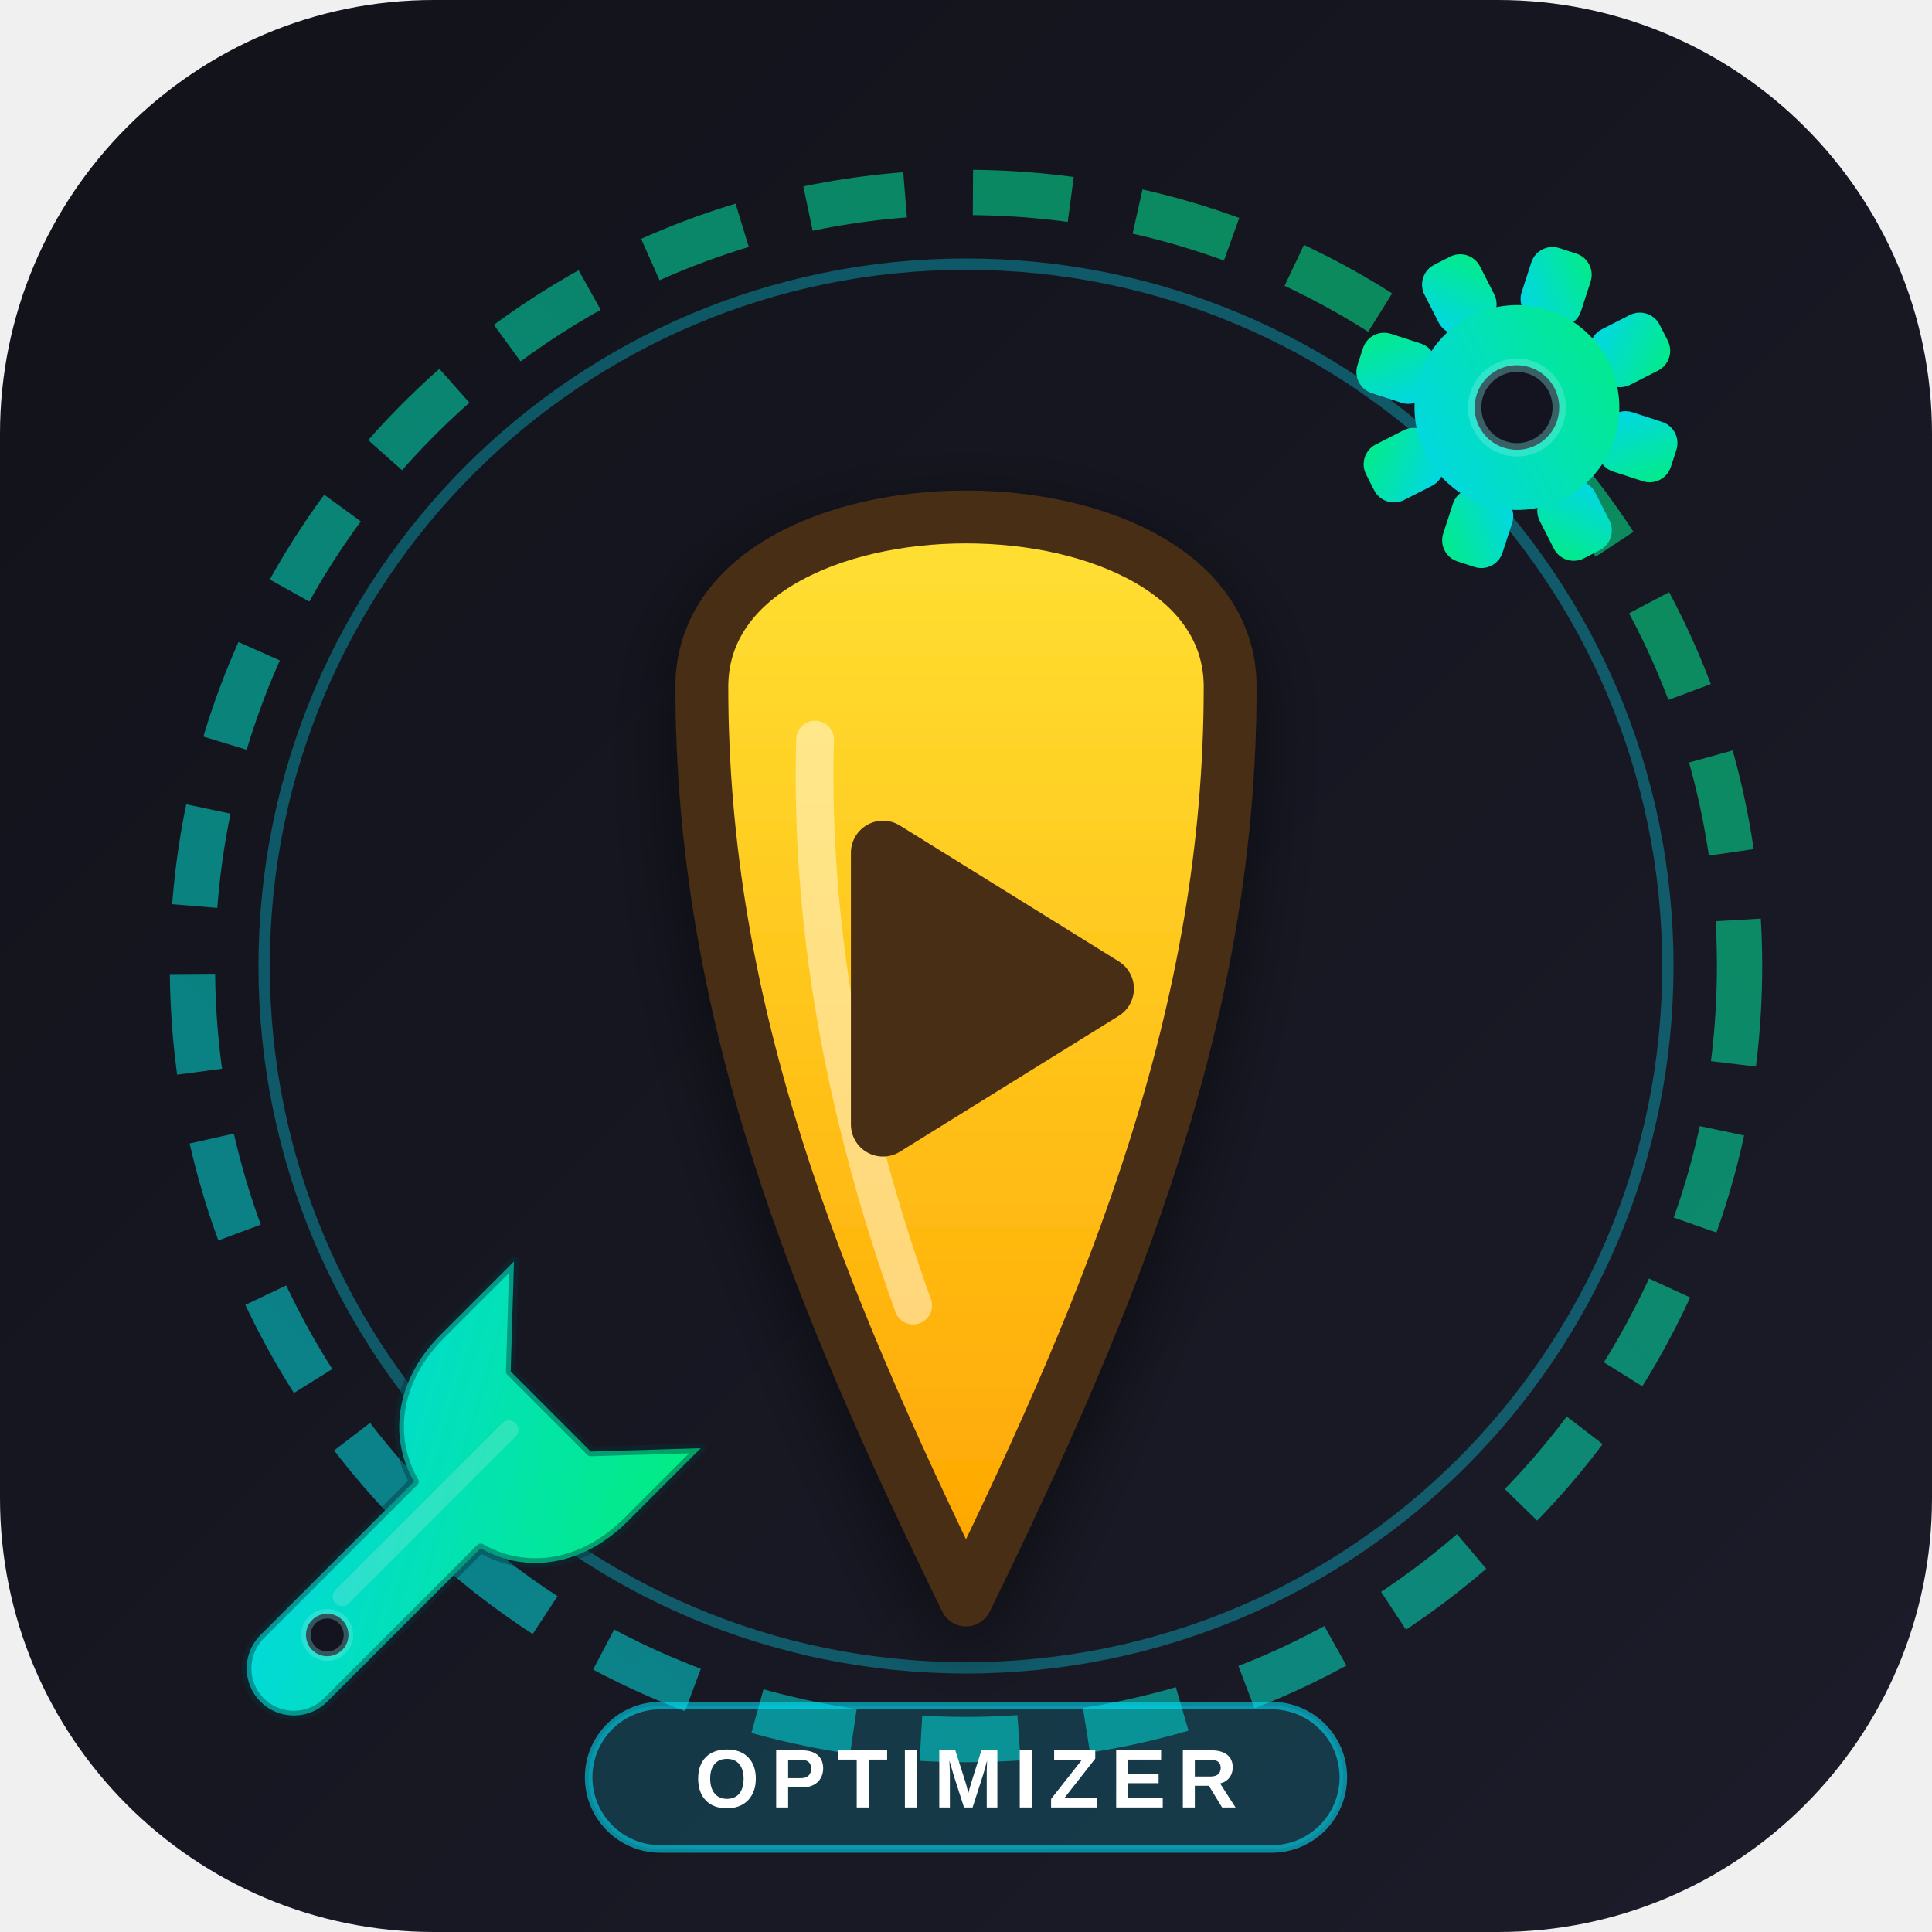
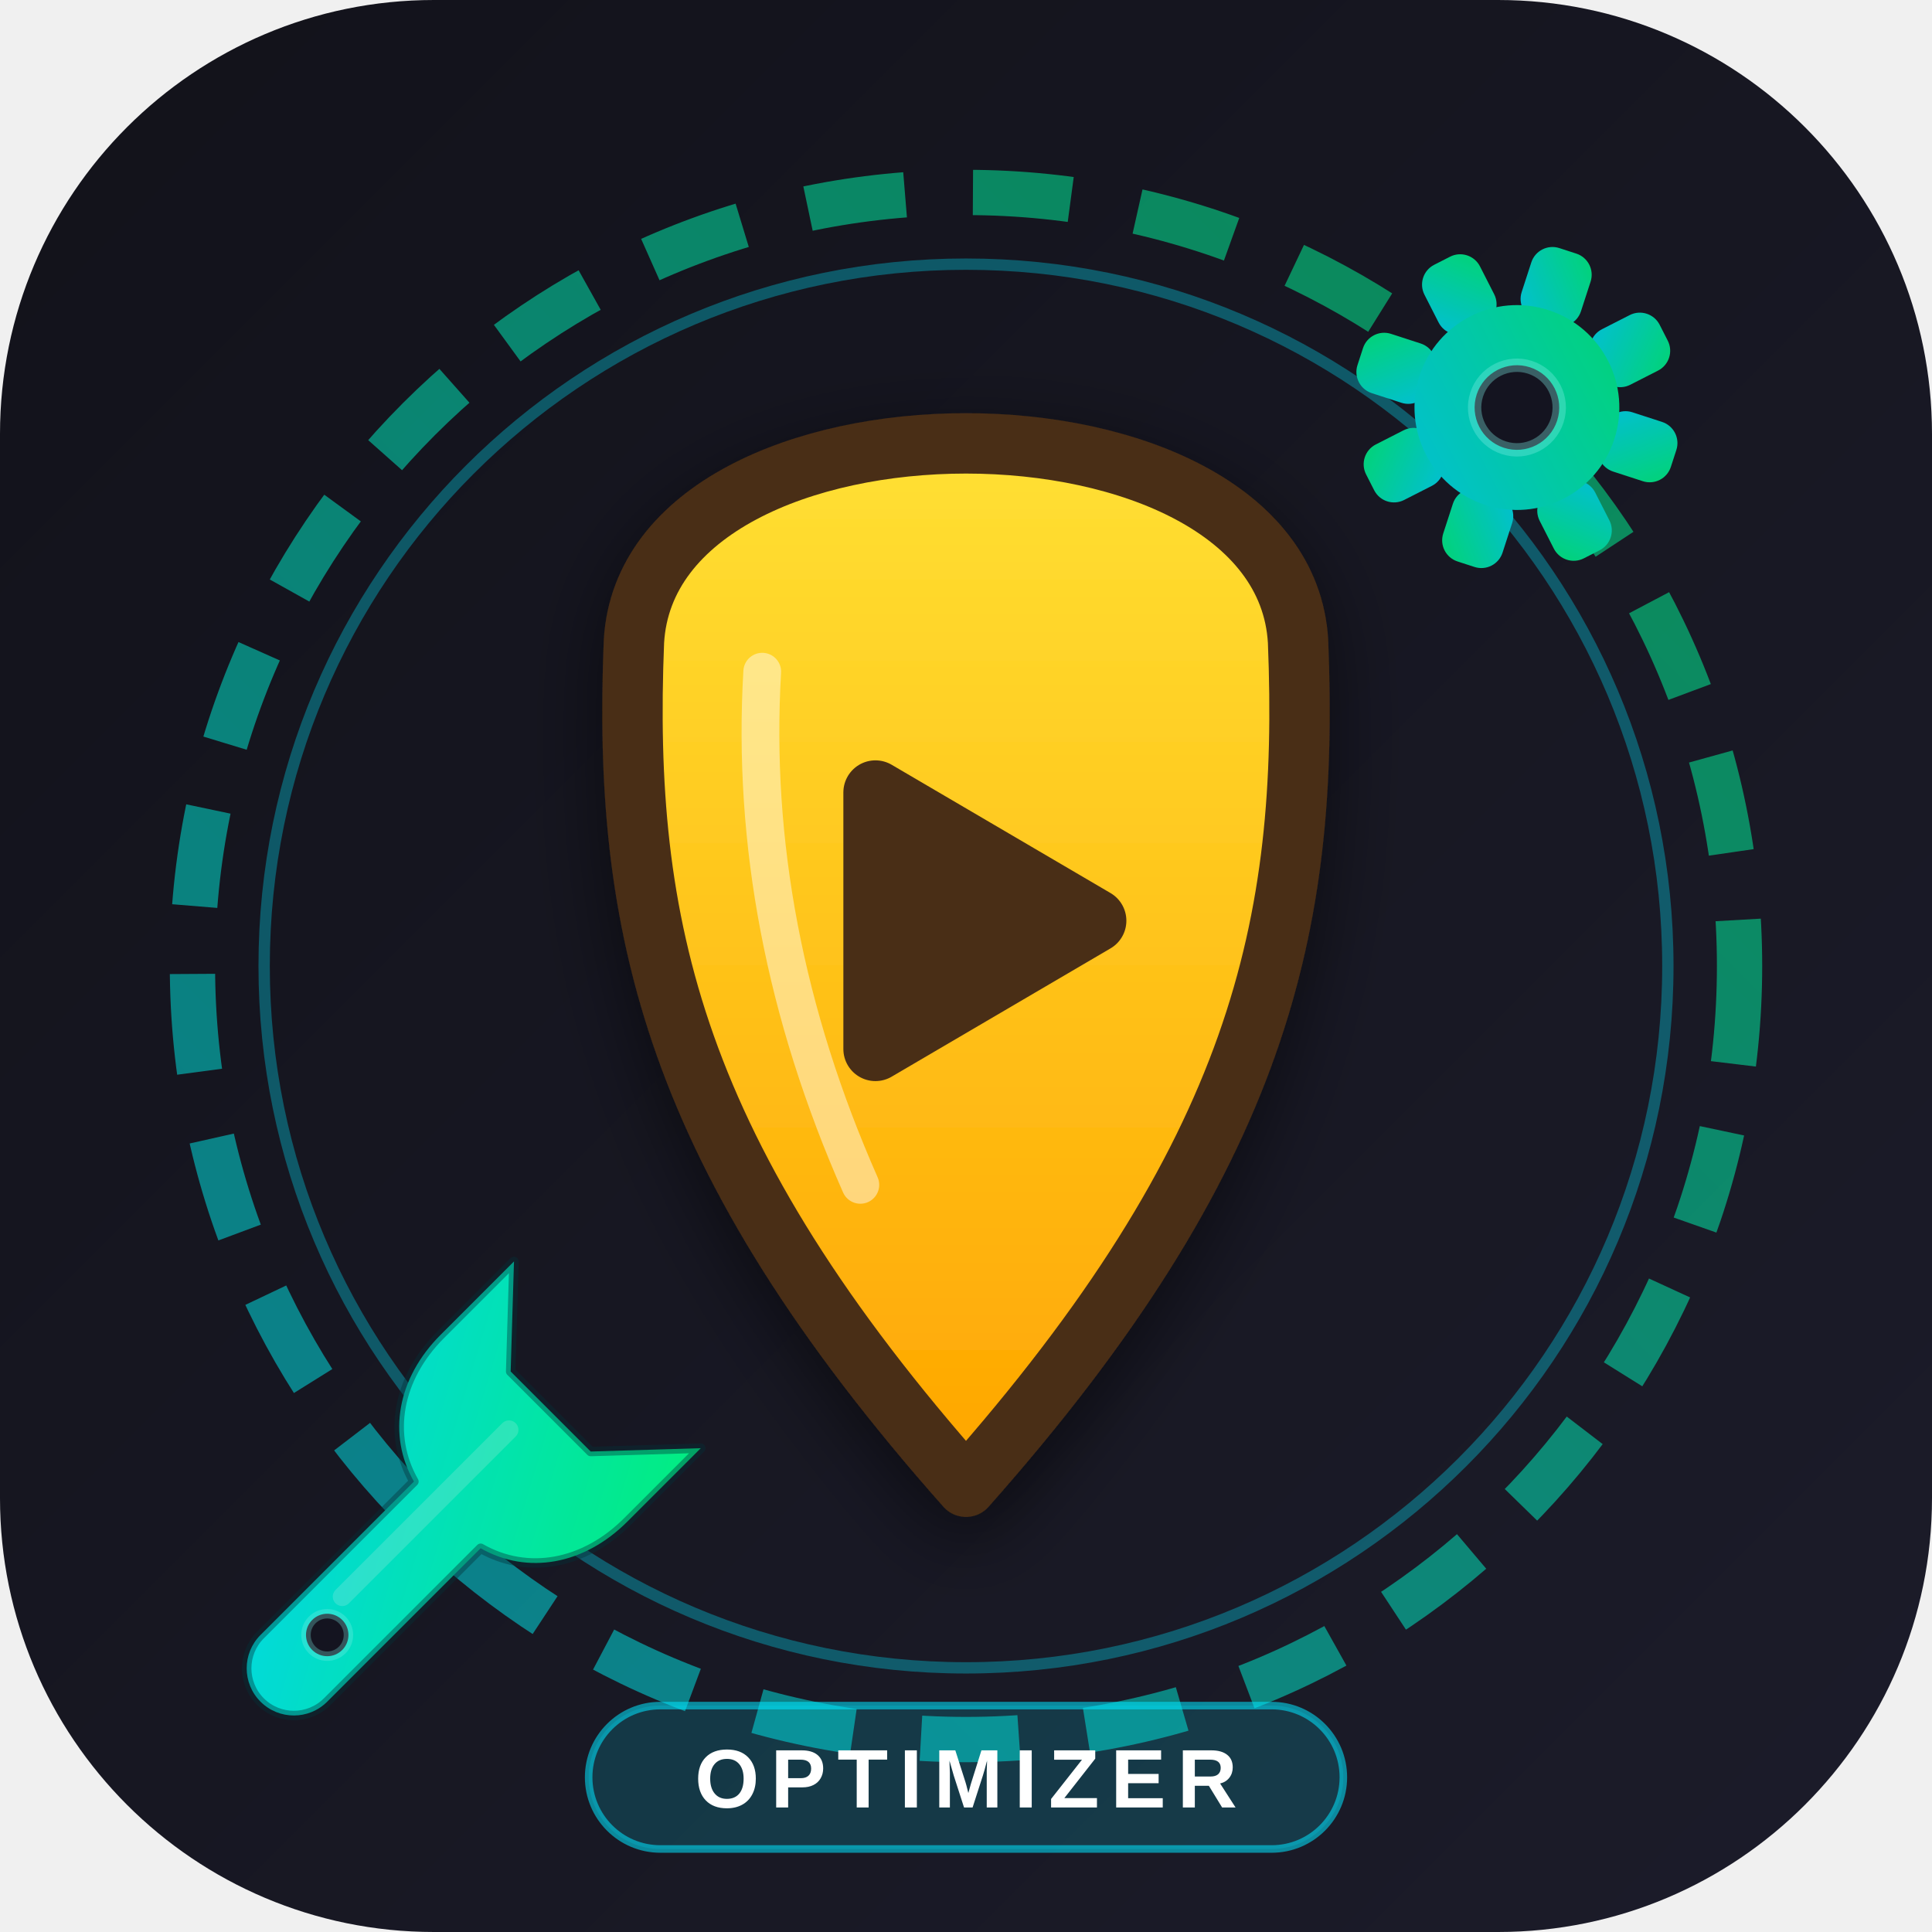
<svg xmlns="http://www.w3.org/2000/svg" viewBox="0 0 512 512" width="64" height="64" role="img" aria-label="Optimizer icon">
  <defs>
    <linearGradient id="bgGrad" x1="0%" y1="0%" x2="100%" y2="100%">
      <stop offset="0%" stop-color="#12121A" />
      <stop offset="100%" stop-color="#1C1C2A" />
    </linearGradient>
    <linearGradient id="huyaYellow" x1="0%" y1="0%" x2="0%" y2="100%">
      <stop offset="0%" stop-color="#FFE033" />
      <stop offset="100%" stop-color="#FFA500" />
    </linearGradient>
    <linearGradient id="techCyan" x1="0%" y1="100%" x2="100%" y2="0%">
      <stop offset="0%" stop-color="#00E5FF" />
      <stop offset="100%" stop-color="#00FF88" />
    </linearGradient>
+     <linearGradient id="techCyanGear" x1="0%" y1="100%" x2="100%" y2="0%">
+       <stop offset="0%" stop-color="#00CCE4" />
+       <stop offset="100%" stop-color="#00E47A" />
+     </linearGradient>
    <filter id="shadow" x="-20%" y="-20%" width="140%" height="140%">
      <feDropShadow dx="0" dy="6" stdDeviation="10" flood-color="#000000" flood-opacity="0.5" />
    </filter>
  </defs>
  <rect width="512" height="512" rx="115" fill="url(#bgGrad)" />
  <g opacity="0.92">
    <circle cx="256" cy="256" r="205" fill="none" stroke="url(#techCyan)" stroke-width="12" stroke-dasharray="26 18" opacity="0.55" />
    <circle cx="256" cy="256" r="186" fill="none" stroke="#00E5FF" stroke-width="3" opacity="0.35" />
    <g transform="translate(402 108) rotate(18) scale(1.18)">
-       <g fill="url(#techCyan)">
+       <g fill="url(#techCyanGear)">
        <rect x="-7" y="-37" width="14" height="17" rx="5" />
        <rect x="-7" y="-37" width="14" height="17" rx="5" transform="rotate(45)" />
        <rect x="-7" y="-37" width="14" height="17" rx="5" transform="rotate(90)" />
        <rect x="-7" y="-37" width="14" height="17" rx="5" transform="rotate(135)" />
        <rect x="-7" y="-37" width="14" height="17" rx="5" transform="rotate(180)" />
        <rect x="-7" y="-37" width="14" height="17" rx="5" transform="rotate(225)" />
        <rect x="-7" y="-37" width="14" height="17" rx="5" transform="rotate(270)" />
        <rect x="-7" y="-37" width="14" height="17" rx="5" transform="rotate(315)" />
        <circle cx="0" cy="0" r="23" />
      </g>
      <circle cx="0" cy="0" r="9.5" fill="#141420" />
      <circle cx="0" cy="0" r="9.5" fill="none" stroke="#86FFF4" stroke-opacity="0.35" stroke-width="3" />
    </g>
    <g transform="translate(115 405) rotate(45) scale(1.25)">
      <path d="           M -10 42           L -10 -4           C -21 -7 -28 -17 -28 -30           L -28 -52           L -12 -35           L 12 -35           L 28 -52           L 28 -30           C 28 -17 21 -7 10 -4           L 10 42           A 10 10 0 0 1 -10 42           Z         " fill="url(#techCyan)" stroke="#00323B" stroke-opacity="0.4" stroke-width="2" stroke-linejoin="round" />
      <circle cx="0" cy="32" r="4.5" fill="#141420" stroke="#86FFF4" stroke-opacity="0.3" stroke-width="2" />
      <path d="M -3.5 -26 L -3.5 24" fill="none" stroke="#FFFFFF" stroke-opacity="0.18" stroke-width="4" stroke-linecap="round" />
    </g>
  </g>
  <g filter="url(#shadow)">
-     <path d="M 186 182 C 186 122, 326 122, 326 182 C 326 268, 296 342, 256 424 C 216 342, 186 268, 186 182 Z" fill="url(#huyaYellow)" stroke="#4A2E15" stroke-width="14" stroke-linejoin="round" />
-     <path d="M 216 196 Q 214 268, 242 346" fill="none" stroke="#FFFFFF" stroke-width="10" stroke-linecap="round" opacity="0.45" />
-     <path d="M 234 226 L 292 262 L 234 298 Z" fill="#4A2E15" stroke="#4A2E15" stroke-width="17" stroke-linejoin="round" />
+     <path d="M 168 170 C 172 100, 340 100, 344 170 C 347 245, 334 306, 256 394 C 178 306, 165 245, 168 170 Z" fill="url(#huyaYellow)" stroke="#4A2E15" stroke-width="16" stroke-linejoin="round" />
+     <path d="M 202 178 Q 198 246, 228 314" fill="none" stroke="#FFFFFF" stroke-width="10" stroke-linecap="round" opacity="0.45" />
+     <path d="M 232 210 L 290 244 L 232 278 Z" fill="#4A2E15" stroke="#4A2E15" stroke-width="17" stroke-linejoin="round" />
  </g>
  <g>
    <rect x="156" y="452" width="200" height="38" rx="19" fill="#00E5FF" opacity="0.16" />
    <rect x="156" y="452" width="200" height="38" rx="19" fill="none" stroke="#00E5FF" stroke-width="2" opacity="0.55" />
    <text x="256" y="479" font-family="Arial, sans-serif" font-weight="900" font-size="22" fill="#FFFFFF" text-anchor="middle" letter-spacing="3">OPTIMIZER</text>
  </g>
</svg>
